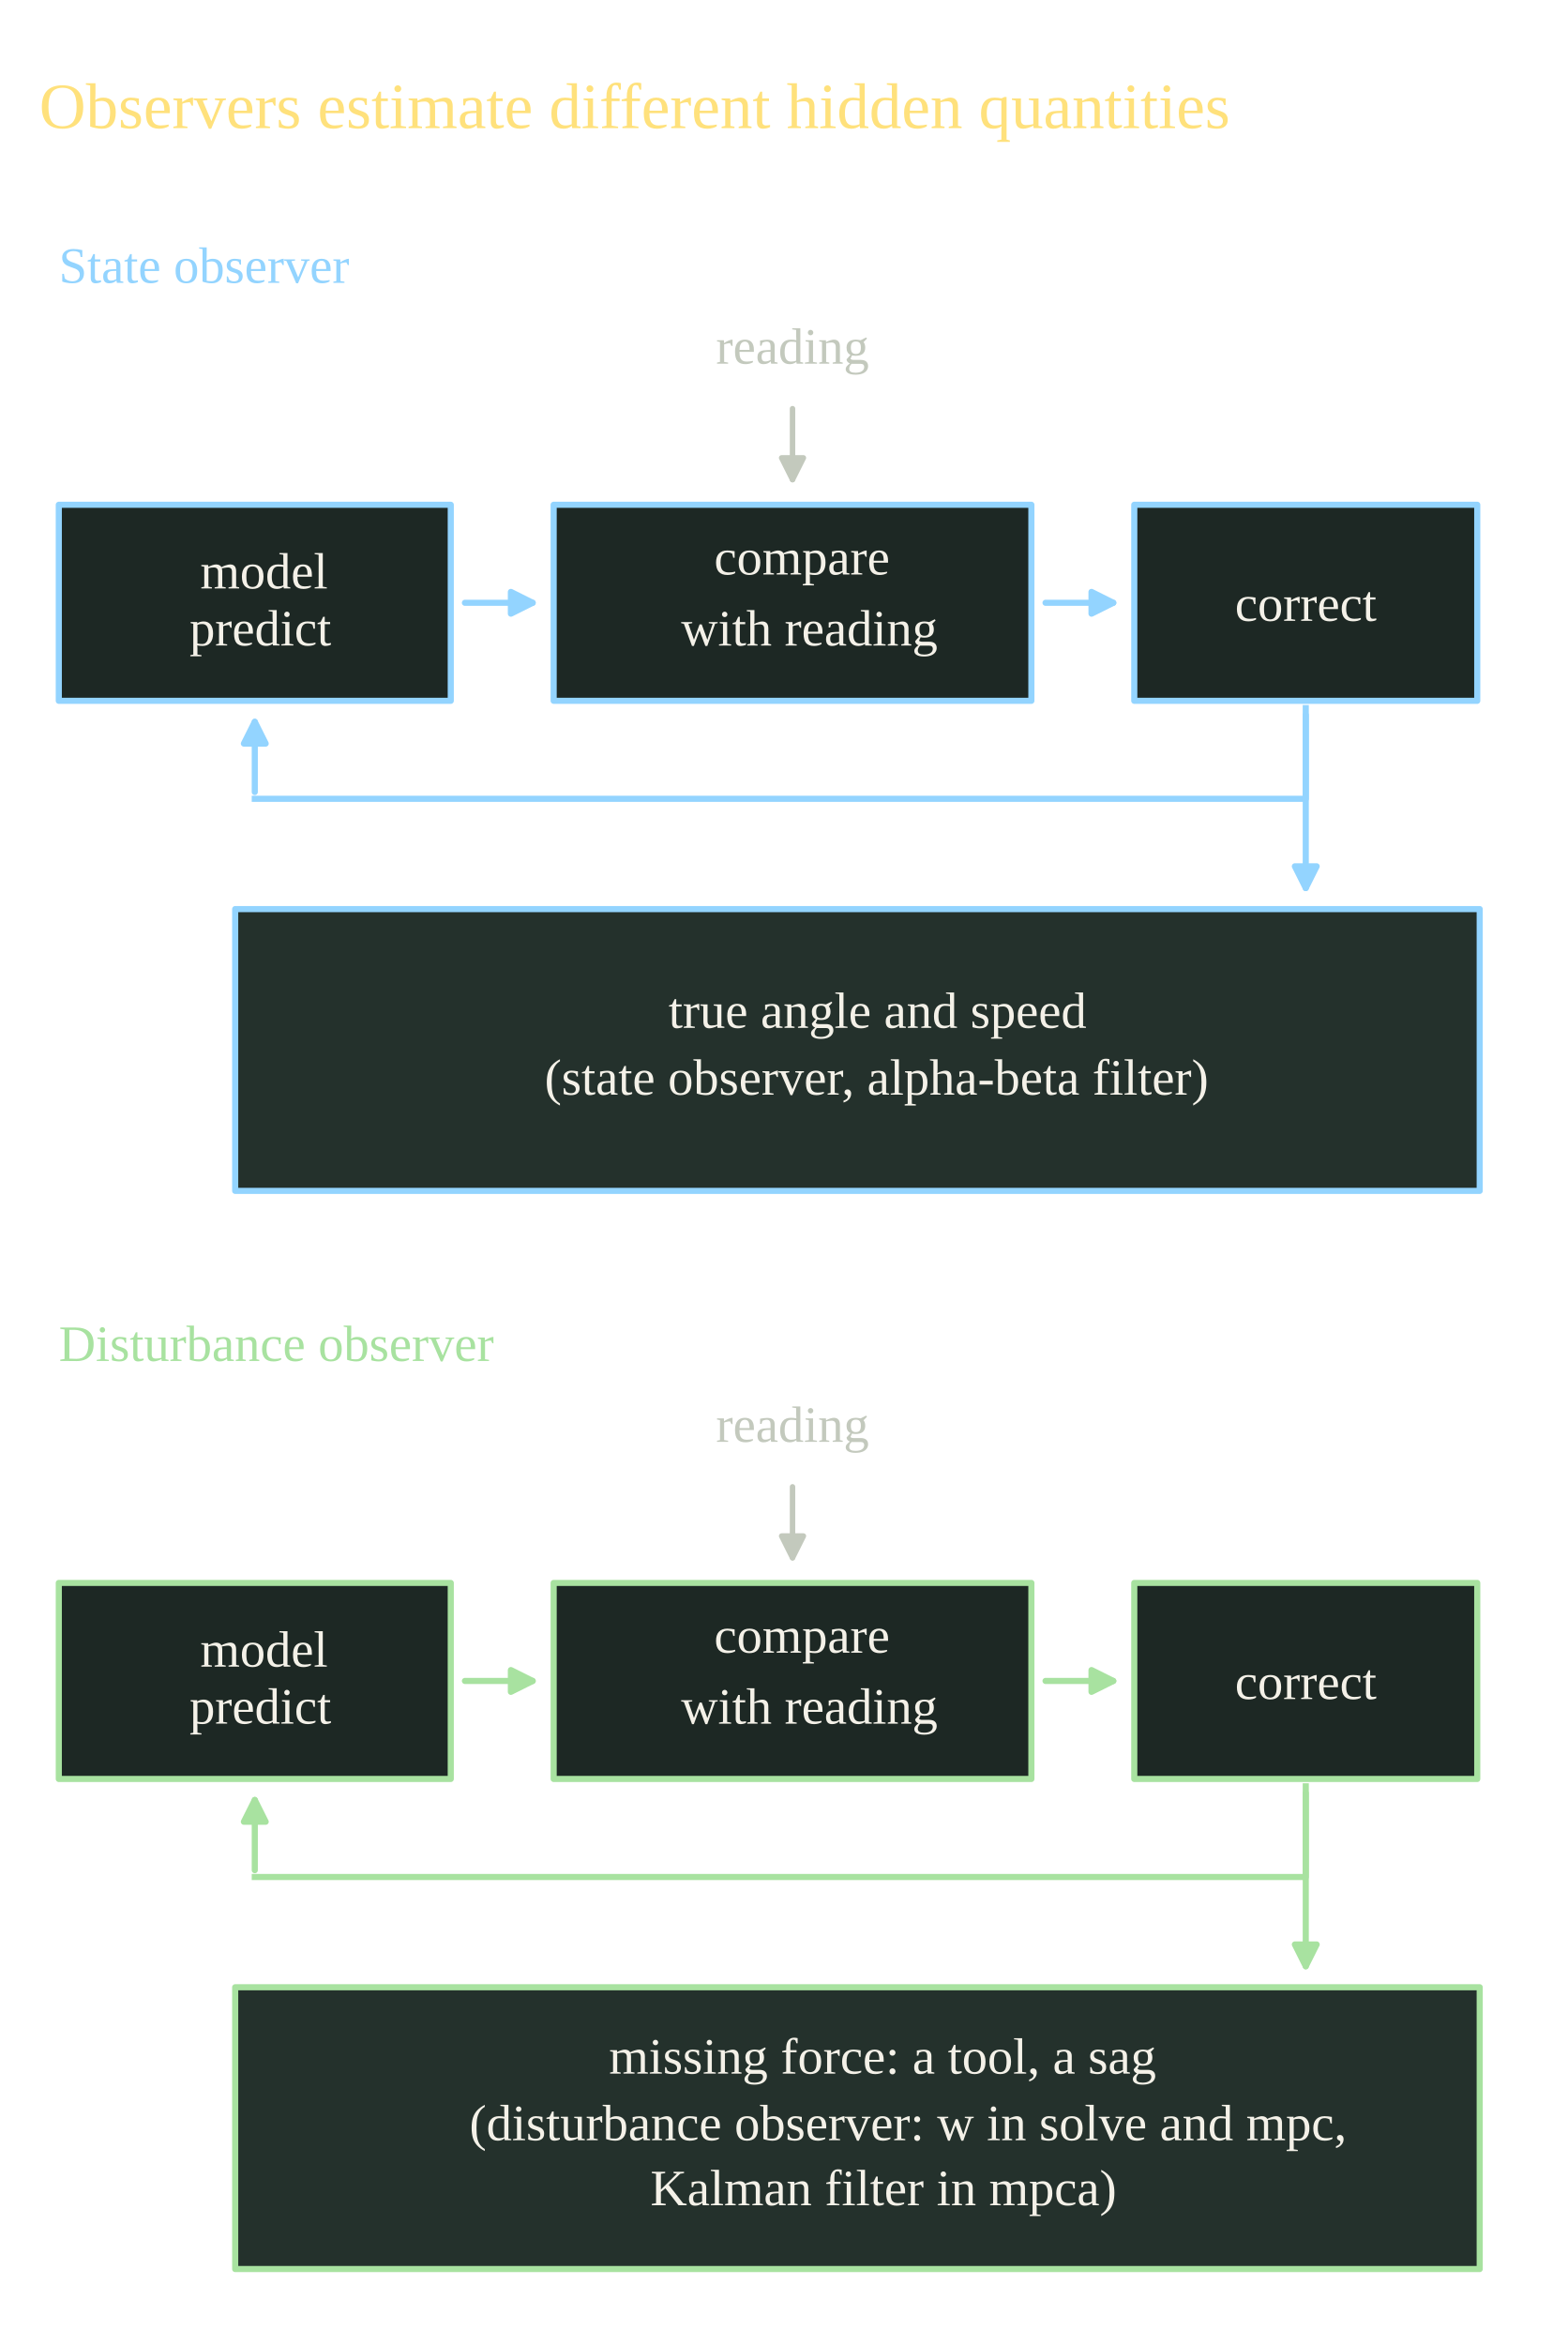
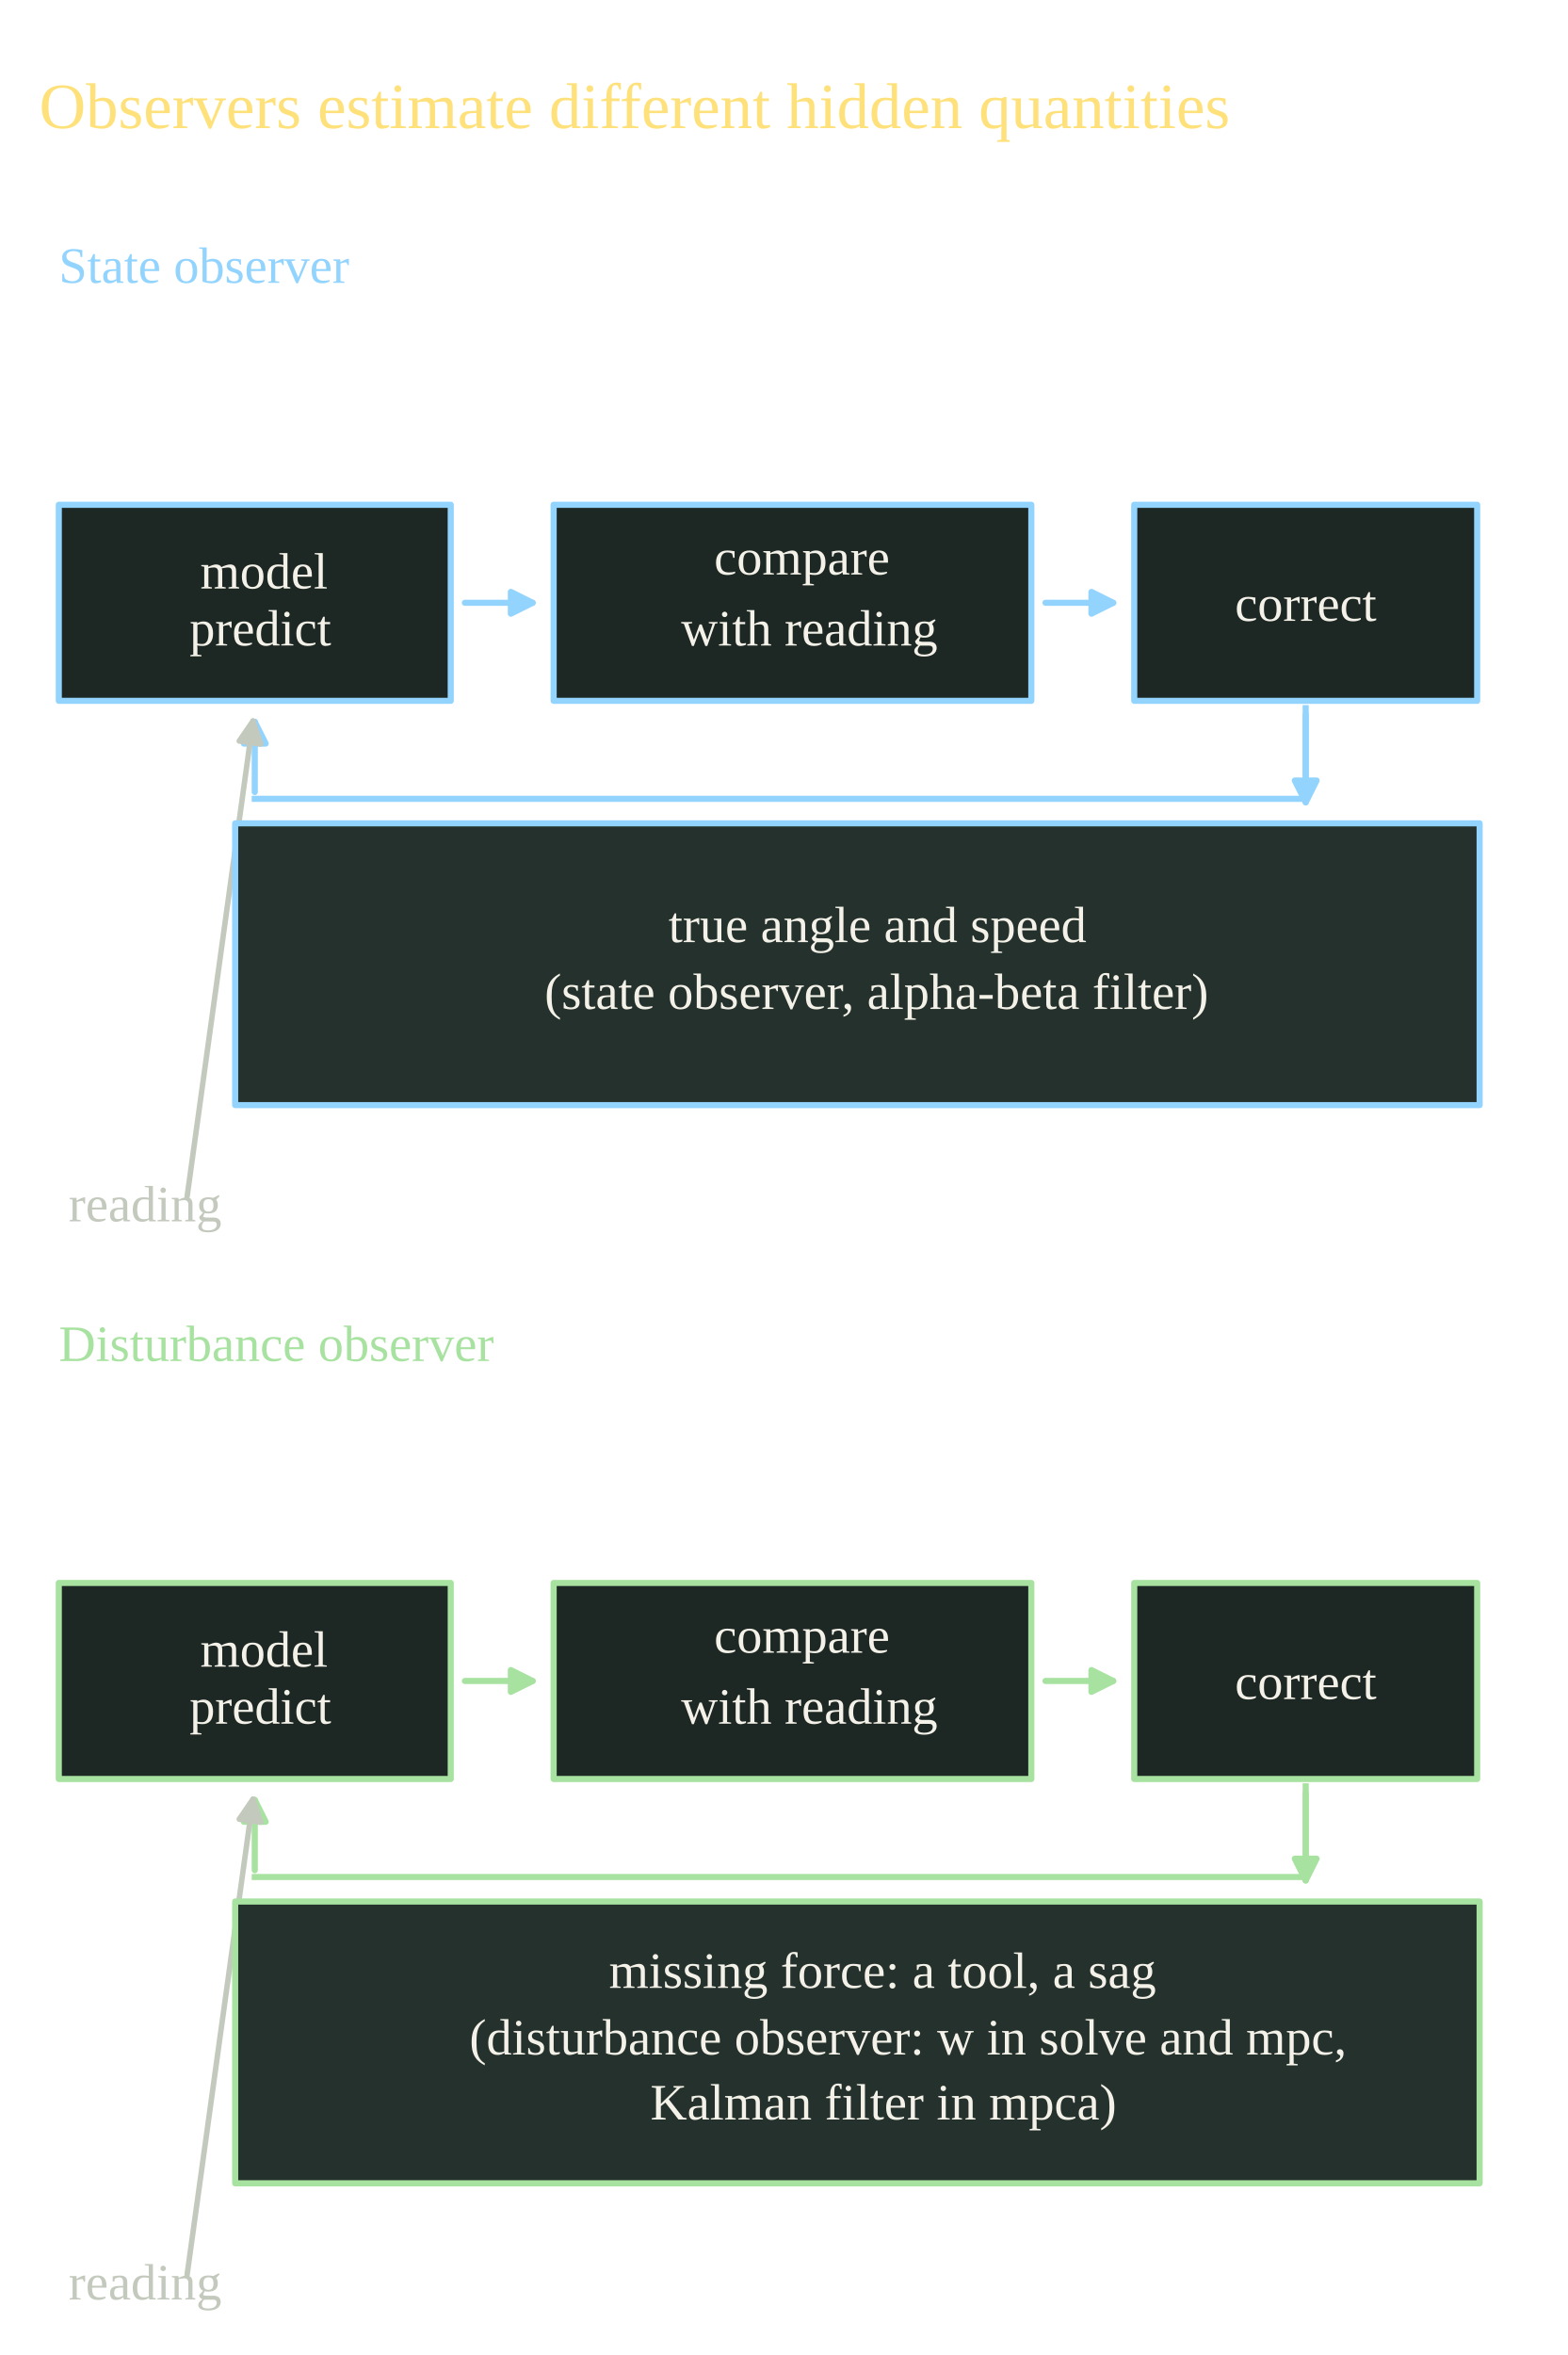
- <svg xmlns="http://www.w3.org/2000/svg" viewBox="0 0 460.8 689.04" stroke-linejoin="round" stroke-linecap="butt">
-   <path d="M 136.64 177.12 Q 147.6 177.12 156.55 177.12" clip-path="url(#two-observers-p554dfbe60d)" style="fill: none; stroke: #93d4ff; stroke-width: 1.8; stroke-linecap: round" />
-   <path d="M 150.15 173.92 L 156.55 177.12 L 150.15 180.32 z" clip-path="url(#two-observers-p554dfbe60d)" style="fill: #93d4ff; stroke: #93d4ff; stroke-width: 1.8; stroke-linecap: round" />
-   <path d="M 307.28 177.12 Q 318.24 177.12 327.19 177.12" clip-path="url(#two-observers-p554dfbe60d)" style="fill: none; stroke: #93d4ff; stroke-width: 1.8; stroke-linecap: round" />
-   <path d="M 320.79 173.92 L 327.19 177.12 L 320.79 180.32 z" clip-path="url(#two-observers-p554dfbe60d)" style="fill: #93d4ff; stroke: #93d4ff; stroke-width: 1.8; stroke-linecap: round" />
-   <path d="M 74.88 232.72 Q 74.88 221.4 74.88 212.09" clip-path="url(#two-observers-p554dfbe60d)" style="fill: none; stroke: #93d4ff; stroke-width: 1.8; stroke-linecap: round" />
-   <path d="M 71.68 218.49 L 74.88 212.09 L 78.08 218.49 z" clip-path="url(#two-observers-p554dfbe60d)" style="fill: #93d4ff; stroke: #93d4ff; stroke-width: 1.8; stroke-linecap: round" />
-   <path d="M 383.76 210.08 Q 383.76 236.52 383.76 260.95" clip-path="url(#two-observers-p554dfbe60d)" style="fill: none; stroke: #93d4ff; stroke-width: 1.8; stroke-linecap: round" />
-   <path d="M 386.96 254.55 L 383.76 260.95 L 380.56 254.55 z" clip-path="url(#two-observers-p554dfbe60d)" style="fill: #93d4ff; stroke: #93d4ff; stroke-width: 1.8; stroke-linecap: round" />
-   <path d="M 232.92 120.08 Q 232.92 131.4 232.92 140.93" clip-path="url(#two-observers-p554dfbe60d)" style="fill: none; stroke: #c3c9bd; stroke-width: 1.6; stroke-linecap: round" />
-   <path d="M 236.12 134.53 L 232.92 140.93 L 229.72 134.53 z" clip-path="url(#two-observers-p554dfbe60d)" style="fill: #c3c9bd; stroke: #c3c9bd; stroke-width: 1.6; stroke-linecap: round" />
-   <path d="M 136.64 493.92 Q 147.6 493.92 156.55 493.92" clip-path="url(#two-observers-p554dfbe60d)" style="fill: none; stroke: #a8e2a0; stroke-width: 1.8; stroke-linecap: round" />
-   <path d="M 150.15 490.72 L 156.55 493.92 L 150.15 497.12 z" clip-path="url(#two-observers-p554dfbe60d)" style="fill: #a8e2a0; stroke: #a8e2a0; stroke-width: 1.8; stroke-linecap: round" />
-   <path d="M 307.28 493.92 Q 318.24 493.92 327.19 493.92" clip-path="url(#two-observers-p554dfbe60d)" style="fill: none; stroke: #a8e2a0; stroke-width: 1.8; stroke-linecap: round" />
-   <path d="M 320.79 490.72 L 327.19 493.92 L 320.79 497.12 z" clip-path="url(#two-observers-p554dfbe60d)" style="fill: #a8e2a0; stroke: #a8e2a0; stroke-width: 1.8; stroke-linecap: round" />
-   <path d="M 74.88 549.52 Q 74.88 538.2 74.88 528.89" clip-path="url(#two-observers-p554dfbe60d)" style="fill: none; stroke: #a8e2a0; stroke-width: 1.8; stroke-linecap: round" />
-   <path d="M 71.68 535.29 L 74.88 528.89 L 78.08 535.29 z" clip-path="url(#two-observers-p554dfbe60d)" style="fill: #a8e2a0; stroke: #a8e2a0; stroke-width: 1.8; stroke-linecap: round" />
-   <path d="M 383.76 526.88 Q 383.76 553.32 383.76 577.75" clip-path="url(#two-observers-p554dfbe60d)" style="fill: none; stroke: #a8e2a0; stroke-width: 1.8; stroke-linecap: round" />
-   <path d="M 386.96 571.35 L 383.76 577.75 L 380.56 571.35 z" clip-path="url(#two-observers-p554dfbe60d)" style="fill: #a8e2a0; stroke: #a8e2a0; stroke-width: 1.8; stroke-linecap: round" />
-   <path d="M 232.92 436.88 Q 232.92 448.2 232.92 457.73" clip-path="url(#two-observers-p554dfbe60d)" style="fill: none; stroke: #c3c9bd; stroke-width: 1.6; stroke-linecap: round" />
-   <path d="M 236.12 451.33 L 232.92 457.73 L 229.72 451.33 z" clip-path="url(#two-observers-p554dfbe60d)" style="fill: #c3c9bd; stroke: #c3c9bd; stroke-width: 1.6; stroke-linecap: round" />
-   <path d="M 17.28 205.92 L 132.48 205.92 L 132.48 148.32 L 17.28 148.32 z" clip-path="url(#two-observers-p554dfbe60d)" style="fill: #1d2824; stroke: #93d4ff; stroke-width: 1.8" />
-   <path d="M 162.72 205.92 L 303.12 205.92 L 303.12 148.32 L 162.72 148.32 z" clip-path="url(#two-observers-p554dfbe60d)" style="fill: #1d2824; stroke: #93d4ff; stroke-width: 1.8" />
-   <path d="M 333.36 205.92 L 434.16 205.92 L 434.16 148.32 L 333.36 148.32 z" clip-path="url(#two-observers-p554dfbe60d)" style="fill: #1d2824; stroke: #93d4ff; stroke-width: 1.8" />
-   <path d="M 383.76 208.08 L 383.76 234.72 L 74.88 234.72" clip-path="url(#two-observers-p554dfbe60d)" style="fill: none; stroke: #93d4ff; stroke-width: 1.8; stroke-linecap: square" />
-   <path d="M 69.12 349.92 L 434.88 349.92 L 434.88 267.12 L 69.12 267.12 z" clip-path="url(#two-observers-p554dfbe60d)" style="fill: #24312c; stroke: #93d4ff; stroke-width: 1.8" />
-   <path d="M 17.28 522.72 L 132.48 522.72 L 132.48 465.12 L 17.28 465.12 z" clip-path="url(#two-observers-p554dfbe60d)" style="fill: #1d2824; stroke: #a8e2a0; stroke-width: 1.8" />
-   <path d="M 162.72 522.72 L 303.12 522.72 L 303.12 465.12 L 162.72 465.12 z" clip-path="url(#two-observers-p554dfbe60d)" style="fill: #1d2824; stroke: #a8e2a0; stroke-width: 1.8" />
-   <path d="M 333.36 522.72 L 434.16 522.72 L 434.16 465.12 L 333.36 465.12 z" clip-path="url(#two-observers-p554dfbe60d)" style="fill: #1d2824; stroke: #a8e2a0; stroke-width: 1.8" />
-   <path d="M 383.76 524.88 L 383.76 551.52 L 74.88 551.52" clip-path="url(#two-observers-p554dfbe60d)" style="fill: none; stroke: #a8e2a0; stroke-width: 1.8; stroke-linecap: square" />
-   <path d="M 69.12 666.72 L 434.88 666.72 L 434.88 583.92 L 69.12 583.92 z" clip-path="url(#two-observers-p554dfbe60d)" style="fill: #24312c; stroke: #a8e2a0; stroke-width: 1.8" />
+ <svg xmlns="http://www.w3.org/2000/svg" viewBox="0 0 460.8 691.97" stroke-linejoin="round" stroke-linecap="butt">
+   <path d="M 136.64 177.12 Q 147.6 177.12 156.55 177.12" clip-path="url(#two-observers-pe8218bb44f)" style="fill: none; stroke: #93d4ff; stroke-width: 1.8; stroke-linecap: round" />
+   <path d="M 150.15 173.92 L 156.55 177.12 L 150.15 180.32 z" clip-path="url(#two-observers-pe8218bb44f)" style="fill: #93d4ff; stroke: #93d4ff; stroke-width: 1.8; stroke-linecap: round" />
+   <path d="M 307.28 177.12 Q 318.24 177.12 327.19 177.12" clip-path="url(#two-observers-pe8218bb44f)" style="fill: none; stroke: #93d4ff; stroke-width: 1.8; stroke-linecap: round" />
+   <path d="M 320.79 173.92 L 327.19 177.12 L 320.79 180.32 z" clip-path="url(#two-observers-pe8218bb44f)" style="fill: #93d4ff; stroke: #93d4ff; stroke-width: 1.8; stroke-linecap: round" />
+   <path d="M 74.88 232.72 Q 74.88 221.4 74.88 212.09" clip-path="url(#two-observers-pe8218bb44f)" style="fill: none; stroke: #93d4ff; stroke-width: 1.8; stroke-linecap: round" />
+   <path d="M 71.68 218.49 L 74.88 212.09 L 78.08 218.49 z" clip-path="url(#two-observers-pe8218bb44f)" style="fill: #93d4ff; stroke: #93d4ff; stroke-width: 1.8; stroke-linecap: round" />
+   <path d="M 383.76 210.08 Q 383.76 223.92 383.76 235.74" clip-path="url(#two-observers-pe8218bb44f)" style="fill: none; stroke: #93d4ff; stroke-width: 1.8; stroke-linecap: round" />
+   <path d="M 386.96 229.34 L 383.76 235.74 L 380.56 229.34 z" clip-path="url(#two-observers-pe8218bb44f)" style="fill: #93d4ff; stroke: #93d4ff; stroke-width: 1.8; stroke-linecap: round" />
+   <path d="M 55 351.54 Q 64.8 280.8 74.36 211.84" clip-path="url(#two-observers-pe8218bb44f)" style="fill: none; stroke: #c3c9bd; stroke-width: 1.6; stroke-linecap: round" />
+   <path d="M 70.31 217.74 L 74.36 211.84 L 76.65 218.61 z" clip-path="url(#two-observers-pe8218bb44f)" style="fill: #c3c9bd; stroke: #c3c9bd; stroke-width: 1.6; stroke-linecap: round" />
+   <path d="M 136.64 493.92 Q 147.6 493.92 156.55 493.92" clip-path="url(#two-observers-pe8218bb44f)" style="fill: none; stroke: #a8e2a0; stroke-width: 1.8; stroke-linecap: round" />
+   <path d="M 150.15 490.72 L 156.55 493.92 L 150.15 497.12 z" clip-path="url(#two-observers-pe8218bb44f)" style="fill: #a8e2a0; stroke: #a8e2a0; stroke-width: 1.8; stroke-linecap: round" />
+   <path d="M 307.28 493.92 Q 318.24 493.92 327.19 493.92" clip-path="url(#two-observers-pe8218bb44f)" style="fill: none; stroke: #a8e2a0; stroke-width: 1.8; stroke-linecap: round" />
+   <path d="M 320.79 490.72 L 327.19 493.92 L 320.79 497.12 z" clip-path="url(#two-observers-pe8218bb44f)" style="fill: #a8e2a0; stroke: #a8e2a0; stroke-width: 1.8; stroke-linecap: round" />
+   <path d="M 74.88 549.52 Q 74.88 538.2 74.88 528.89" clip-path="url(#two-observers-pe8218bb44f)" style="fill: none; stroke: #a8e2a0; stroke-width: 1.8; stroke-linecap: round" />
+   <path d="M 71.68 535.29 L 74.88 528.89 L 78.08 535.29 z" clip-path="url(#two-observers-pe8218bb44f)" style="fill: #a8e2a0; stroke: #a8e2a0; stroke-width: 1.8; stroke-linecap: round" />
+   <path d="M 383.76 526.88 Q 383.76 540.72 383.76 552.54" clip-path="url(#two-observers-pe8218bb44f)" style="fill: none; stroke: #a8e2a0; stroke-width: 1.8; stroke-linecap: round" />
+   <path d="M 386.96 546.14 L 383.76 552.54 L 380.56 546.14 z" clip-path="url(#two-observers-pe8218bb44f)" style="fill: #a8e2a0; stroke: #a8e2a0; stroke-width: 1.8; stroke-linecap: round" />
+   <path d="M 55 668.34 Q 64.8 597.6 74.36 528.64" clip-path="url(#two-observers-pe8218bb44f)" style="fill: none; stroke: #c3c9bd; stroke-width: 1.6; stroke-linecap: round" />
+   <path d="M 70.31 534.54 L 74.36 528.64 L 76.65 535.41 z" clip-path="url(#two-observers-pe8218bb44f)" style="fill: #c3c9bd; stroke: #c3c9bd; stroke-width: 1.6; stroke-linecap: round" />
+   <path d="M 17.28 205.92 L 132.48 205.92 L 132.48 148.32 L 17.28 148.32 z" clip-path="url(#two-observers-pe8218bb44f)" style="fill: #1d2824; stroke: #93d4ff; stroke-width: 1.8" />
+   <path d="M 162.72 205.92 L 303.12 205.92 L 303.12 148.32 L 162.72 148.32 z" clip-path="url(#two-observers-pe8218bb44f)" style="fill: #1d2824; stroke: #93d4ff; stroke-width: 1.8" />
+   <path d="M 333.36 205.92 L 434.16 205.92 L 434.16 148.32 L 333.36 148.32 z" clip-path="url(#two-observers-pe8218bb44f)" style="fill: #1d2824; stroke: #93d4ff; stroke-width: 1.8" />
+   <path d="M 383.76 208.08 L 383.76 234.72 L 74.88 234.72" clip-path="url(#two-observers-pe8218bb44f)" style="fill: none; stroke: #93d4ff; stroke-width: 1.8; stroke-linecap: square" />
+   <path d="M 69.12 324.72 L 434.88 324.72 L 434.88 241.92 L 69.12 241.92 z" clip-path="url(#two-observers-pe8218bb44f)" style="fill: #24312c; stroke: #93d4ff; stroke-width: 1.8" />
+   <path d="M 17.28 522.72 L 132.48 522.72 L 132.48 465.12 L 17.28 465.12 z" clip-path="url(#two-observers-pe8218bb44f)" style="fill: #1d2824; stroke: #a8e2a0; stroke-width: 1.8" />
+   <path d="M 162.72 522.72 L 303.12 522.72 L 303.12 465.12 L 162.72 465.12 z" clip-path="url(#two-observers-pe8218bb44f)" style="fill: #1d2824; stroke: #a8e2a0; stroke-width: 1.8" />
+   <path d="M 333.36 522.72 L 434.16 522.72 L 434.16 465.12 L 333.36 465.12 z" clip-path="url(#two-observers-pe8218bb44f)" style="fill: #1d2824; stroke: #a8e2a0; stroke-width: 1.8" />
+   <path d="M 383.76 524.88 L 383.76 551.52 L 74.88 551.52" clip-path="url(#two-observers-pe8218bb44f)" style="fill: none; stroke: #a8e2a0; stroke-width: 1.8; stroke-linecap: square" />
+   <path d="M 69.12 641.52 L 434.88 641.52 L 434.88 558.72 L 69.12 558.72 z" clip-path="url(#two-observers-pe8218bb44f)" style="fill: #24312c; stroke: #a8e2a0; stroke-width: 1.8" />
  <text style="font-size: 15px; text-anchor: start; fill: #93d4ff" x="17.28" y="83.1" transform="rotate(-0 17.28 83.1)">State observer</text>
  <text style="font-size: 15px; fill: #f4f1e8" transform="translate(58.85 172.91)">model</text>
  <text style="font-size: 15px; fill: #f4f1e8" transform="translate(55.7 189.66)">predict</text>
  <text style="font-size: 15px; fill: #f4f1e8" transform="translate(209.87 168.81)">compare</text>
  <text style="font-size: 15px; fill: #f4f1e8" transform="translate(200.17 189.67)">with reading</text>
  <text style="font-size: 15px; text-anchor: middle; fill: #f4f1e8" x="383.76" y="182.43" transform="rotate(-0 383.76 182.43)">correct</text>
-   <text style="font-size: 15px; fill: #f4f1e8" transform="translate(196.48 302.02)">true angle and speed</text>
-   <text style="font-size: 15px; fill: #f4f1e8" transform="translate(160.05 321.65)">(state observer, alpha-beta filter)</text>
-   <text style="font-size: 15px; text-anchor: middle; fill: #c3c9bd" x="232.92" y="106.86" transform="rotate(-0 232.92 106.86)">reading</text>
+   <text style="font-size: 15px; fill: #f4f1e8" transform="translate(196.48 276.82)">true angle and speed</text>
+   <text style="font-size: 15px; fill: #f4f1e8" transform="translate(160.05 296.45)">(state observer, alpha-beta filter)</text>
+   <text style="font-size: 15px; text-anchor: start; fill: #c3c9bd" x="20.16" y="358.86" transform="rotate(-0 20.16 358.86)">reading</text>
  <text style="font-size: 15px; text-anchor: start; fill: #a8e2a0" x="17.28" y="399.9" transform="rotate(-0 17.28 399.9)">Disturbance observer</text>
  <text style="font-size: 15px; fill: #f4f1e8" transform="translate(58.85 489.71)">model</text>
  <text style="font-size: 15px; fill: #f4f1e8" transform="translate(55.7 506.46)">predict</text>
  <text style="font-size: 15px; fill: #f4f1e8" transform="translate(209.87 485.61)">compare</text>
  <text style="font-size: 15px; fill: #f4f1e8" transform="translate(200.17 506.47)">with reading</text>
  <text style="font-size: 15px; text-anchor: middle; fill: #f4f1e8" x="383.76" y="499.23" transform="rotate(-0 383.76 499.23)">correct</text>
-   <text style="font-size: 15px; fill: #f4f1e8" transform="translate(178.99 609.3)">missing force: a tool, a sag</text>
-   <text style="font-size: 15px; fill: #f4f1e8" transform="translate(137.96 628.87)">(disturbance observer: w in solve and mpc,</text>
-   <text style="font-size: 15px; fill: #f4f1e8" transform="translate(191.13 647.97)">Kalman filter in mpca)</text>
-   <text style="font-size: 15px; text-anchor: middle; fill: #c3c9bd" x="232.92" y="423.66" transform="rotate(-0 232.92 423.66)">reading</text>
+   <text style="font-size: 15px; fill: #f4f1e8" transform="translate(178.99 584.1)">missing force: a tool, a sag</text>
+   <text style="font-size: 15px; fill: #f4f1e8" transform="translate(137.96 603.67)">(disturbance observer: w in solve and mpc,</text>
+   <text style="font-size: 15px; fill: #f4f1e8" transform="translate(191.13 622.77)">Kalman filter in mpca)</text>
+   <text style="font-size: 15px; text-anchor: start; fill: #c3c9bd" x="20.16" y="675.66" transform="rotate(-0 20.16 675.66)">reading</text>
  <text style="font-size: 19px; text-anchor: start; fill: #ffe17c" x="11.52" y="37.64" transform="rotate(-0 11.52 37.64)">Observers estimate different hidden quantities</text>
  <defs>
-     <clipPath id="two-observers-p554dfbe60d">
+     <clipPath id="two-observers-pe8218bb44f">
      <rect x="11.52" y="11.52" width="437.76" height="666" />
    </clipPath>
  </defs>
</svg>
